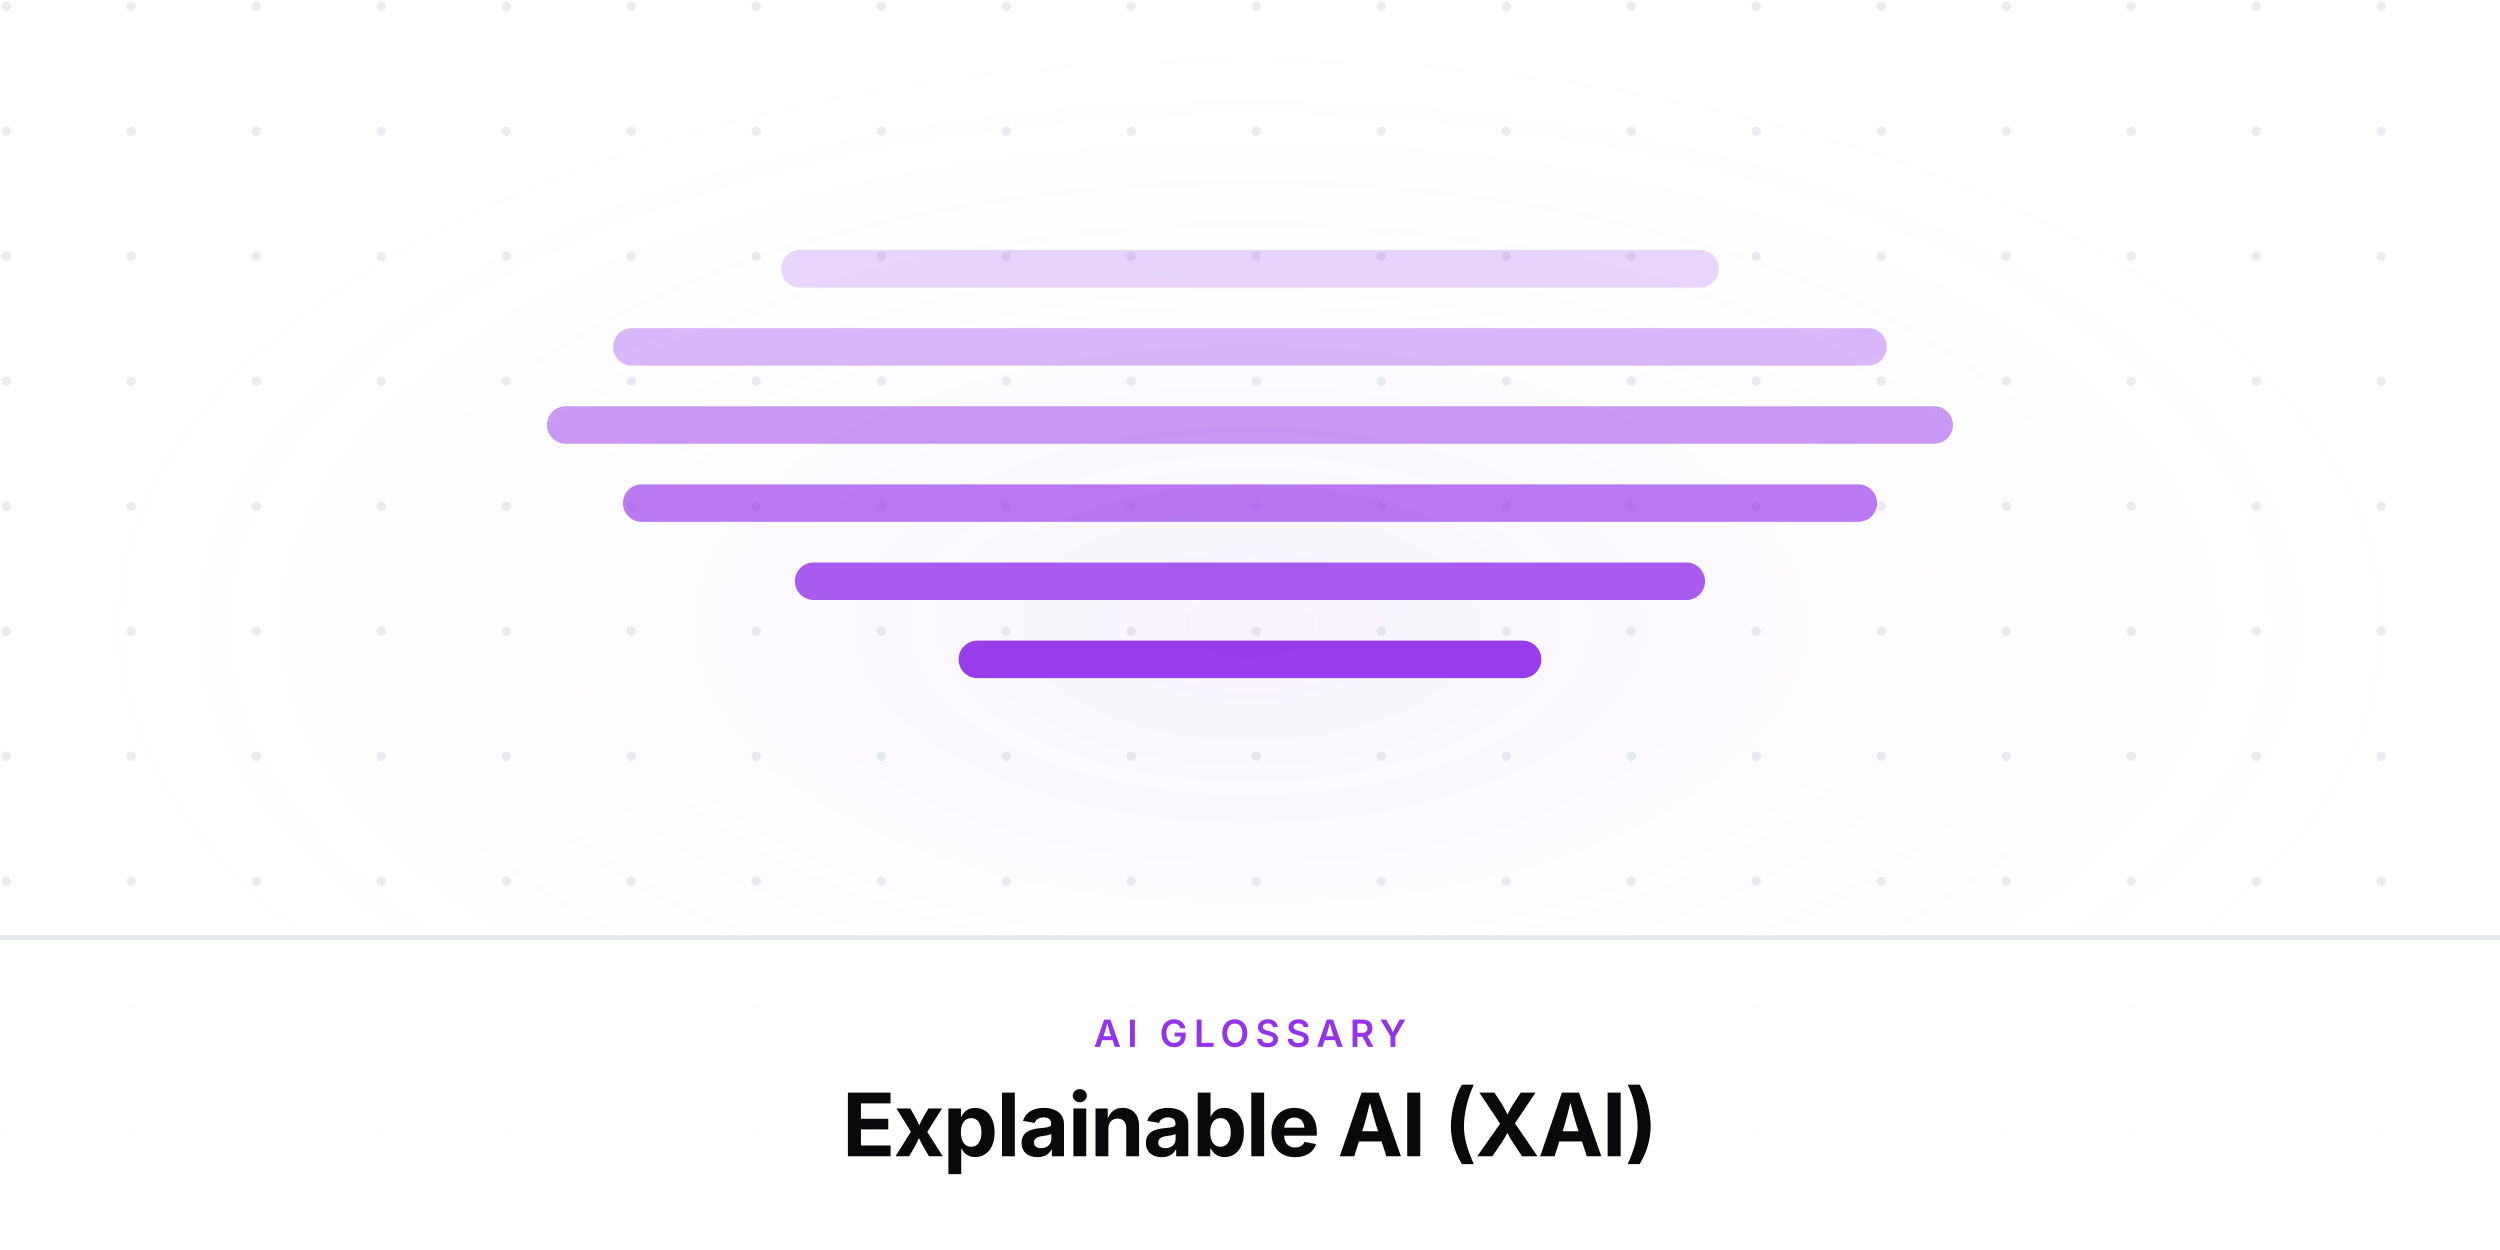
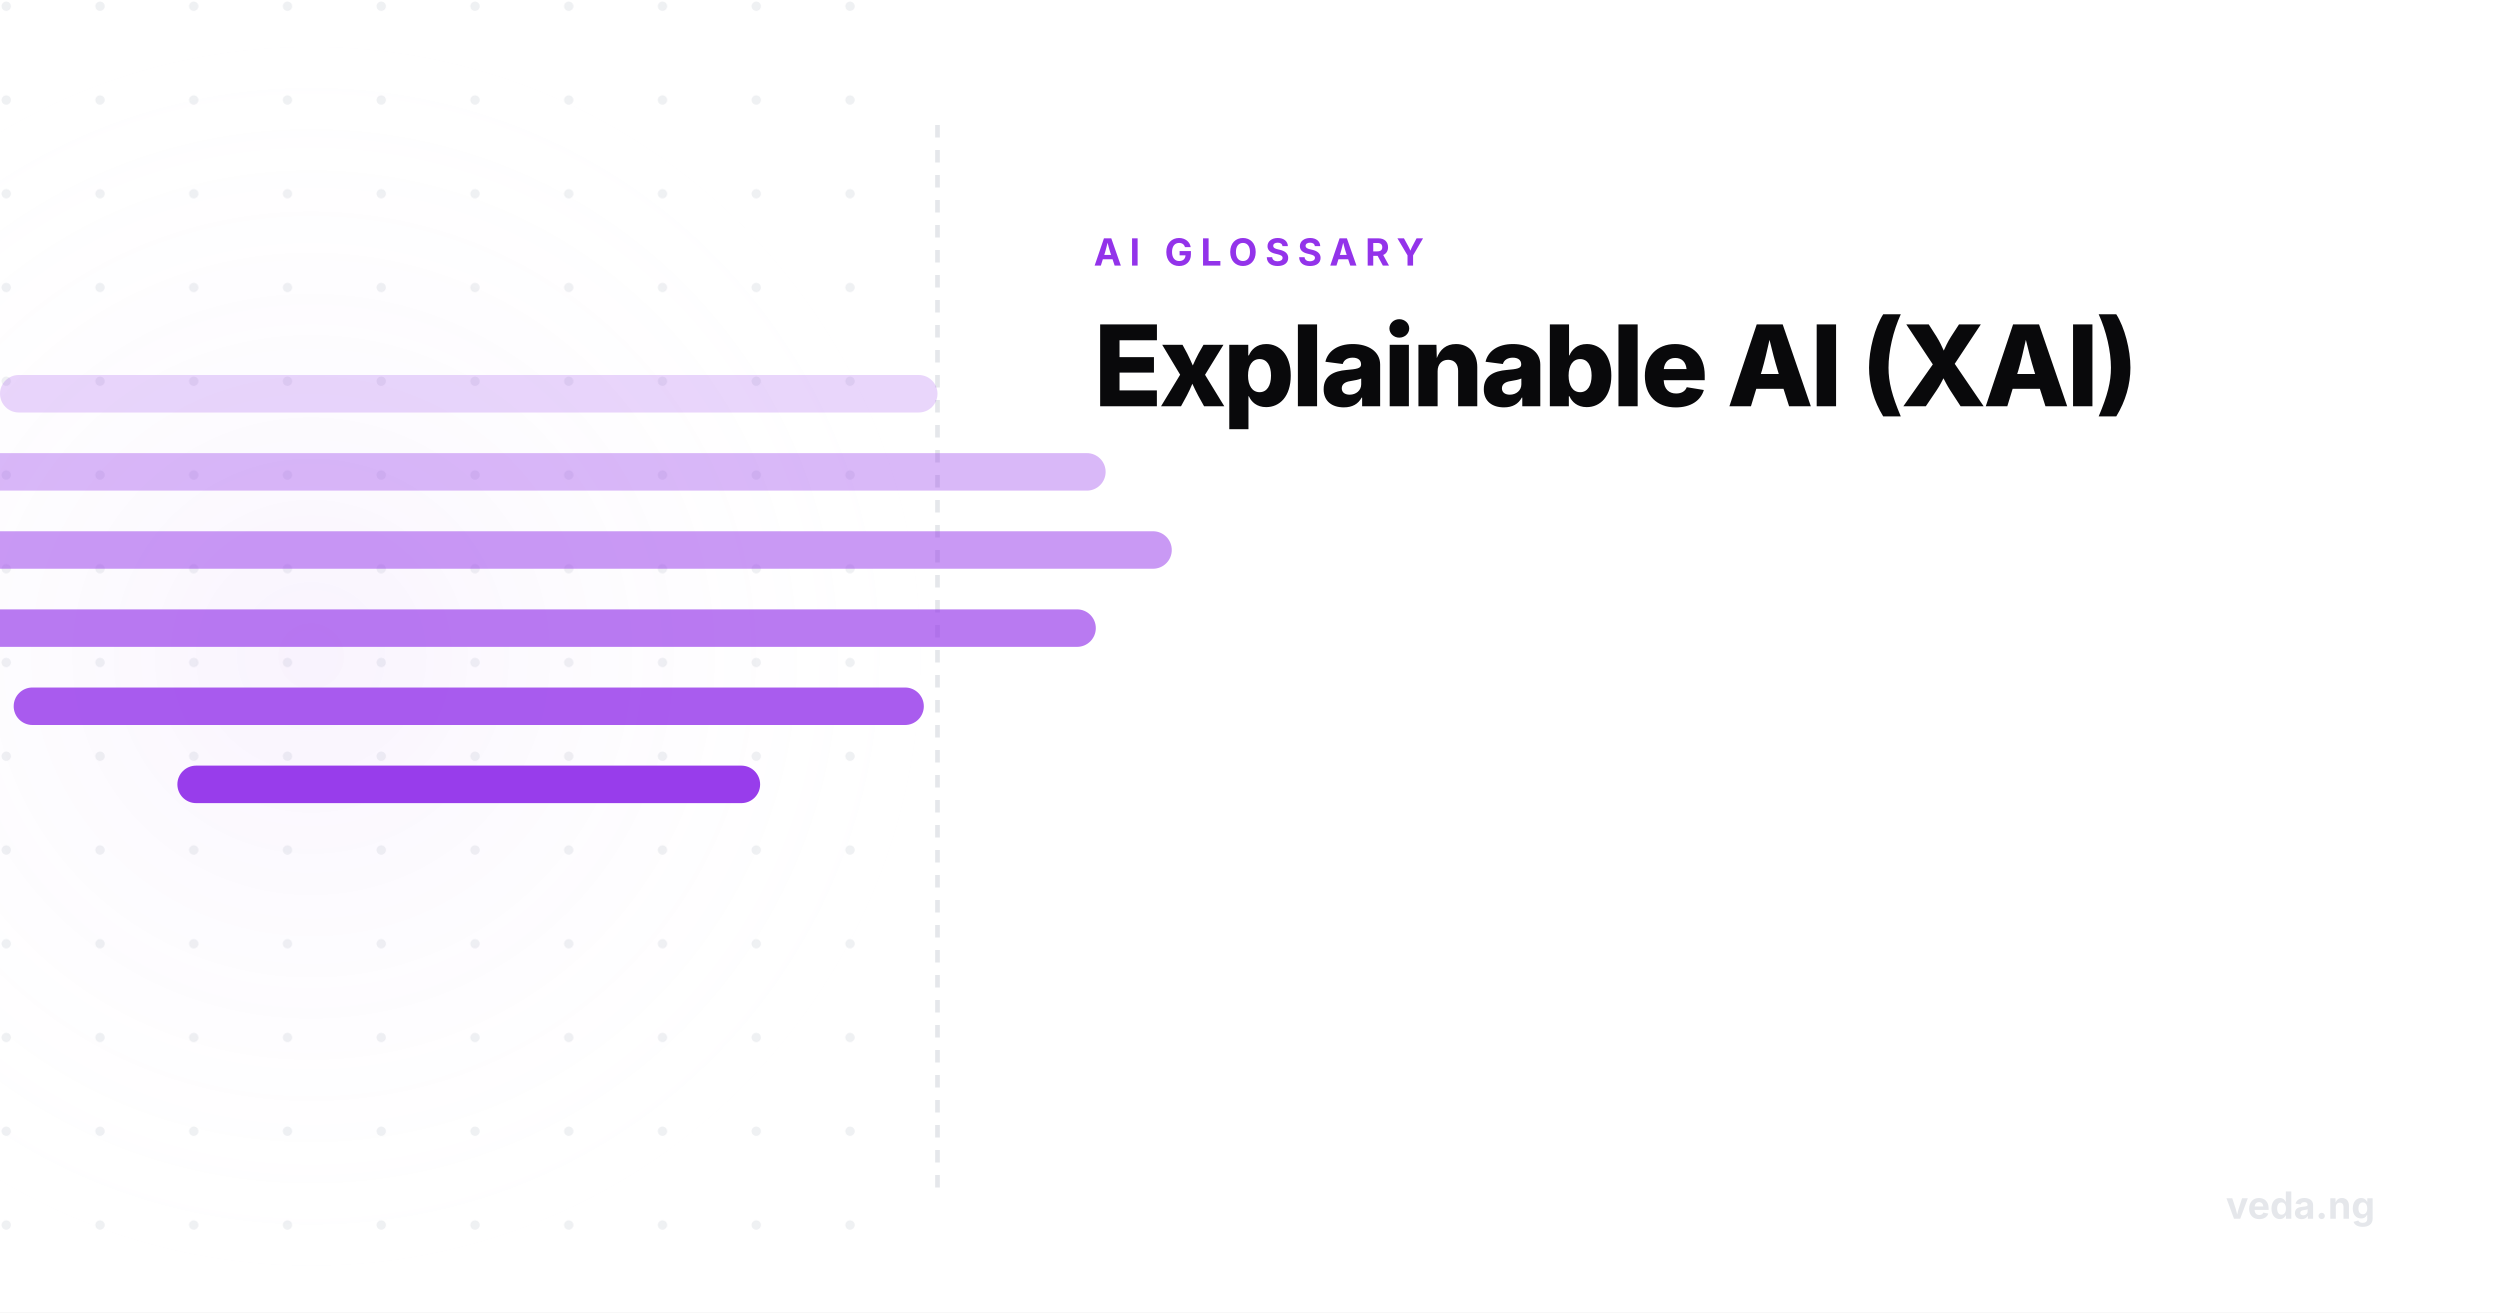
- <svg xmlns="http://www.w3.org/2000/svg" viewBox="0 0 800 400" width="800" height="400">
+ <svg xmlns="http://www.w3.org/2000/svg" viewBox="0 0 800 420" width="800" height="420">
  <defs>
    <radialGradient id="glow" cx="50%" cy="50%" r="50%">
      <stop offset="0%" stop-color="rgba(147,51,234,0.06)" />
      <stop offset="100%" stop-color="#ffffff" stop-opacity="0" />
    </radialGradient>
-     <pattern id="grid" width="40" height="40" patternUnits="userSpaceOnUse">
-       <circle cx="2" cy="2" r="1.5" fill="#e5e7eb" opacity="0.8" />
+     <pattern id="grid" width="30" height="30" patternUnits="userSpaceOnUse">
+       <circle cx="2" cy="2" r="1.5" fill="#e5e7eb" opacity="0.6" />
    </pattern>
  </defs>
-   <rect width="800" height="400" fill="#ffffff" />
-   <rect width="800" height="400" fill="url(#grid)" />
-   <rect x="0" y="0" width="800" height="400" fill="url(#glow)" />
-   <g transform="translate(0, -20)">
+   <rect width="800" height="420" fill="#ffffff" />
+   <rect x="0" y="0" width="300" height="420" fill="url(#grid)" />
+   <rect x="-100" y="10" width="400" height="400" fill="url(#glow)" />
+   <line x1="300" y1="40" x2="300" y2="380" stroke="#e5e7eb" stroke-width="1.5" stroke-dasharray="4 4" />
+   <g transform="translate(-250, 20)">
    <rect x="250" y="100" width="300" height="12" rx="6" fill="#9333ea" opacity="0.2" />
    <rect x="196.198" y="125" width="407.603" height="12" rx="6" fill="#9333ea" opacity="0.35" />
    <rect x="175.032" y="150" width="449.936" height="12" rx="6" fill="#9333ea" opacity="0.5" />
    <rect x="199.34" y="175" width="401.319" height="12" rx="6" fill="#9333ea" opacity="0.65" />
    <rect x="254.378" y="200" width="291.244" height="12" rx="6" fill="#9333ea" opacity="0.8" />
    <rect x="306.76" y="225" width="186.48" height="12" rx="6" fill="#9333ea" opacity="0.95" />
  </g>
-   <rect x="0" y="300" width="800" height="100" fill="#ffffff" opacity="0.95" />
-   <line x1="0" y1="300" x2="800" y2="300" stroke="#e5e7eb" stroke-opacity="1" stroke-width="1.5" />
-   <text x="400" y="335" font-family="'Inter',sans-serif" font-weight="600" font-size="12" fill="#9333ea" text-anchor="middle" letter-spacing="2" text-transform="uppercase">AI GLOSSARY</text>
-   <text x="400" y="370" font-family="'Inter',sans-serif" font-weight="700" font-size="28" fill="#09090b" text-anchor="middle" letter-spacing="-0.5">Explainable AI (XAI)</text>
+   <text x="350" y="85" font-family="'Inter',sans-serif" font-weight="700" font-size="12" fill="#9333ea" text-anchor="start" letter-spacing="2.5" text-transform="uppercase">AI GLOSSARY</text>
+   <text x="350" y="130" font-family="'Inter',sans-serif" font-weight="800" font-size="36" fill="#09090b" text-anchor="start" letter-spacing="-1">Explainable AI (XAI)</text>
+   <text x="760" y="390" font-family="'Inter',sans-serif" font-weight="700" font-size="12" fill="#e5e7eb" text-anchor="end">veda.ng</text>
</svg>
